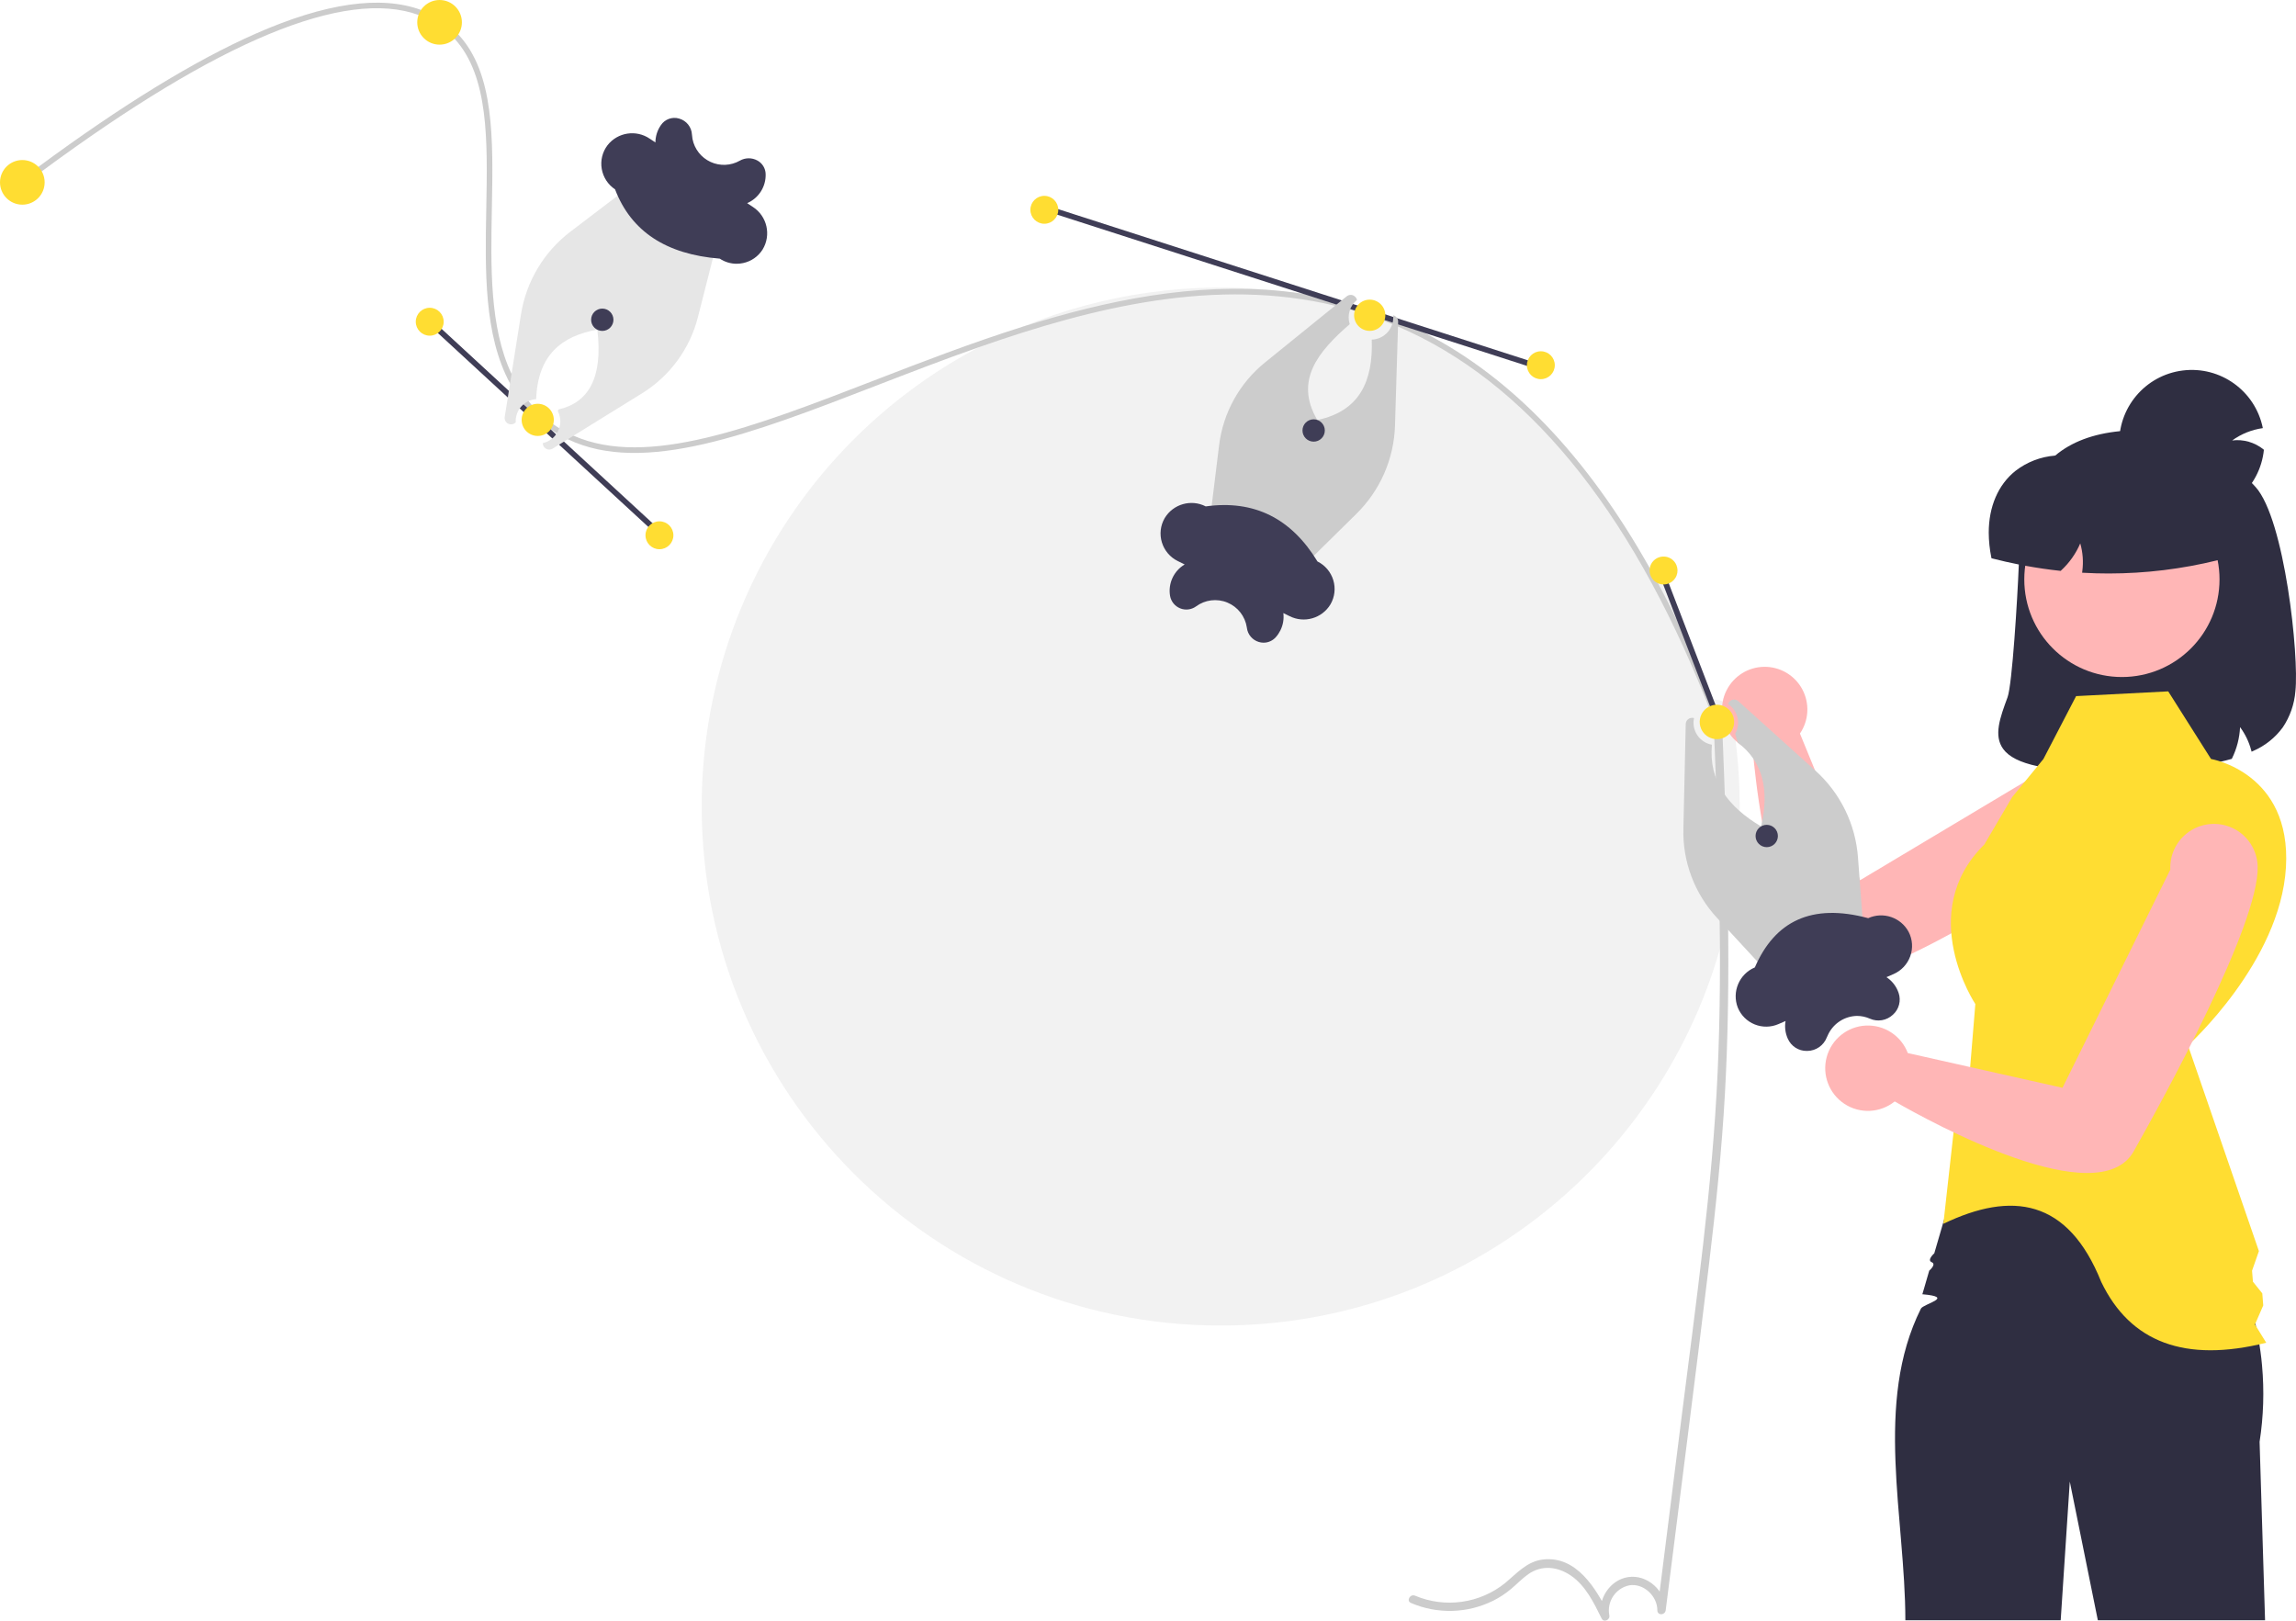
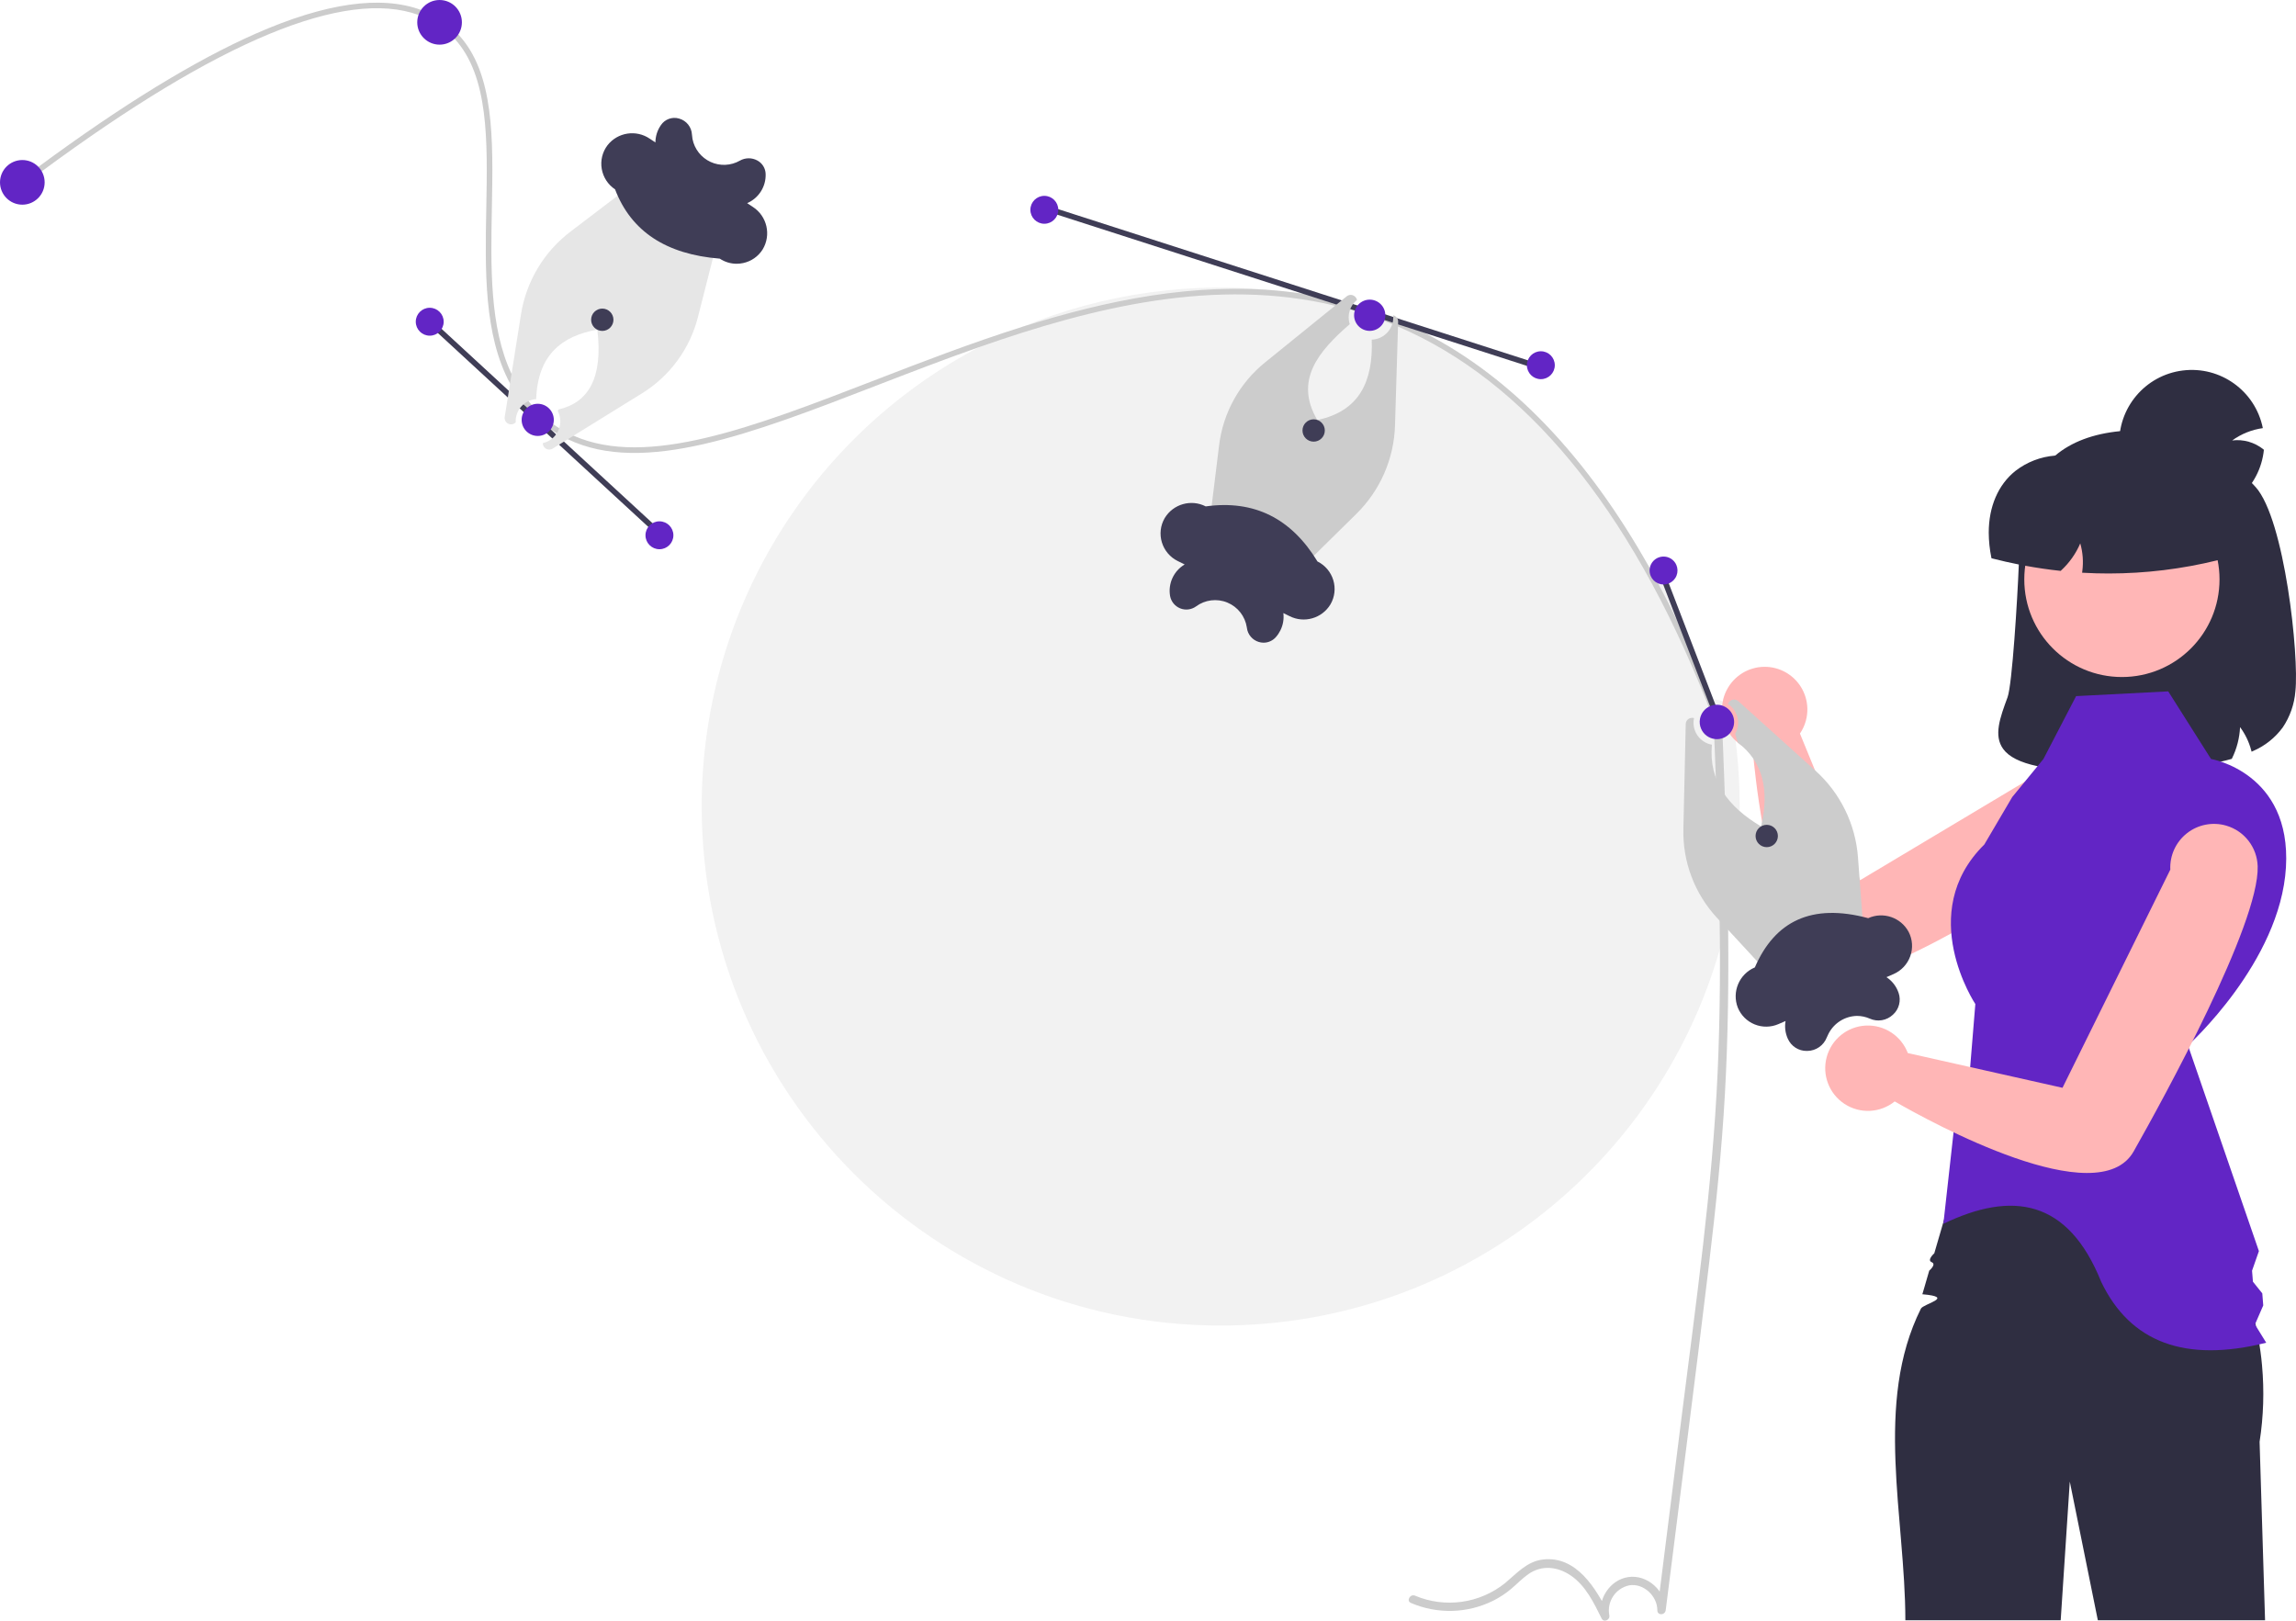
<svg xmlns="http://www.w3.org/2000/svg" data-name="Layer 1" width="822.842" height="580.81" viewBox="0 0 822.842 580.81">
  <path d="M812.055,448.637a186.535,186.535,0,0,1-5.05,43.22c-19.49,81.88-93.11,142.78-180.95,142.78-102.72,0-186-83.28-186-186A185.977,185.977,0,0,1,539.365,284.037c.01,0,.02-.01.03-.01q7.56-4.006,15.54-7.3a187.031,187.031,0,0,1,93.06-12.81c2.71.32,5.41.7,8.08,1.13q6.525,1.065,12.88,2.57,1.605.36,3.18.78c.21.05.41.11.62.16s.41.1.61.16h.01c.4.1.8.2,1.2.31.98.27,1.96.54,2.94.83q4.545,1.291,8.99,2.83c.47.16.93.32,1.4.48.24.09.47.17.71.26.25.08.49.17.74.26a184.001,184.001,0,0,1,19.5,8.35l-9.75-3.14c31.19,15.99,58.19,44.22,80.72,84.33a5.006,5.006,0,0,1,9.17-1.84,4.745,4.745,0,0,1,.35.67,5,5,0,0,1-2.6,6.58.498.498,0,0,1-.11.04l16.02,41.65a7.742,7.742,0,0,1,3.34.63,14.713,14.713,0,0,1,1.37-3.99c.32,1.38.62,2.77.91,4.17.1.52.21,1.03.3,1.55v.01q.825,4.125,1.44,8.33c.04.23.07.45.11.68v.01c.16,1.1.31,2.21.45,3.32q1.11,8.805,1.39,17.86C812.025,444.807,812.055,446.717,812.055,448.637Z" transform="translate(-188.5791 -159.5948)" fill="#f2f2f2" />
  <path d="M802.769,419.308c1.622,41.519,3.247,83.105,1.373,124.645-1.86,41.252-7.729,82.209-12.871,123.143l-8.737,69.559h3c.009-6.879-6.55-12.933-13.471-11.869-6.617,1.018-11.09,8.089-9.631,14.504l2.742-1.156c-4.559-9.196-11.579-21.084-23.677-19.643-5.686.677-9.349,4.965-13.498,8.423a31.786,31.786,0,0,1-32.268,4.542c-1.753-.762-3.282,1.822-1.514,2.59a35.124,35.124,0,0,0,29.502-.801,32.89,32.89,0,0,0,6.401-4.21c2.078-1.732,3.946-3.735,6.166-5.293,4.828-3.39,10.497-2.736,15.246.489,5.329,3.619,8.278,9.82,11.052,15.416.782,1.577,3.105.442,2.742-1.156a9.216,9.216,0,0,1,7.117-10.746c5.163-.875,10.099,3.844,10.092,8.909-.003,1.986,2.766,1.859,3,0,5.184-41.273,10.559-82.527,15.506-123.829,2.439-20.363,4.576-40.771,5.718-61.253,1.157-20.743,1.385-41.528,1.125-62.299-.293-23.333-1.203-46.652-2.114-69.967-.075-1.924-3.076-1.934-3,0Z" transform="translate(-188.5791 -159.5948)" fill="#ccc" />
  <path d="M942.955,458.867a549.218,549.218,0,0,1-55.05,35.2c-5.2,2.86-10.3,5.49-15.1,7.72-7.44,3.46-14.17,5.97-19.43,6.9l-.01.01c-.77.14-1.52.24-2.23.31-6.53.63-11.88-3.29-16.24-9.73-6.08-8.96-10.25-22.8-13.06-36.08-.561-2.62-1.061-5.21-1.51-7.74-2.1-11.69-3.15-22.03-3.58-26.91a15.159,15.159,0,0,1-5.42-2.85v-.01a9.05,9.05,0,0,1-.75-.65,14.623,14.623,0,0,1-1.51-1.64,15.116,15.116,0,0,1-3.35-9.53,15.238,15.238,0,0,1,1.65-6.9v-.01a15.293,15.293,0,1,1,26.28,15.52l5.39,13.16.01.01,15.979,38.98v.01l.17.41,59.03-35.29L922.465,434.827l1.59-.95A15.671,15.671,0,0,1,945.445,436.007h.01a15.717,15.717,0,0,1-2.5,22.86Z" transform="translate(-188.5791 -159.5948)" fill="#ffb6b6" />
  <path d="M805.935,420.327l-1.87.7q-1.935-5.19-3.94-10.21C772.385,341.327,735.265,296.267,689.595,276.627c-.69-.3-1.38-.59-2.08-.87-.93-.39-1.87-.77-2.81-1.12-1.52-.6-3.06-1.16-4.6-1.69q-3.089-1.065-6.19-1.97c-.5-.15-1.01-.3-1.51-.43-1.79-.51-3.57-.98-5.36-1.39-42.73-10.23-86.49.43-127.65,14.87-.01,0-.02.01-.03.01-12.57,4.41-24.91,9.18-36.89,13.81-44.3,17.12-83.25,32.17-110.4,19.16-1.04-.49-2.06-1.03-3.06-1.61-1.08-.63-2.15-1.31-3.19-2.03-.13-.09-.26-.18-.38-.28-1.12-.8-2.22-1.66-3.29-2.58a45.649,45.649,0,0,1-4.47-4.42c-.27-.3-.54-.6-.8-.91-.05-.07-.11-.14-.16-.2a47.987,47.987,0,0,1-5.36-7.98c-9.38-17.4-8.94-40.4-8.51-62.8.46-24.24.91-47.29-11.35-60.7a30.456,30.456,0,0,0-5.94-5.06,33.041,33.041,0,0,0-6.99-3.48c-26.37-9.56-71.71,9.25-135.04,56.05-2.1,1.55-4.21,3.13-6.35,4.74l-1.21-1.6c2.14-1.61,4.26-3.2,6.36-4.75,29.95-22.12,56.12-38.16,77.9-47.75,24.9-10.97,44.77-13.81,59.23-8.49a35.115,35.115,0,0,1,7.2,3.6,33.53,33.53,0,0,1,6.16,5.18c12.96,13.92,12.5,37.5,12.03,62.29-.4,21.07-.82,42.68,7.05,59.37a47.314,47.314,0,0,0,6.62,10.41c.16.19.33.38.49.57a45.248,45.248,0,0,0,4.45,4.42c.93.81,1.89,1.56,2.87,2.27a39.833,39.833,0,0,0,3.55,2.31,41.251,41.251,0,0,0,4.24,2.16c26.39,11.64,64.44-3.07,107.63-19.76,17.12-6.62,34.94-13.5,53.18-19.25,30.31-9.56,61.78-15.99,93.06-12.81,2.5.24,5.01.56,7.51.95,4.51.68,9.01,1.57,13.5,2.7,1.05.26,2.09.54,3.13.83.41.1.81.22,1.22.34.4.11.81.22,1.21.34,2.06.61,4.13,1.27,6.19,1.98,1.75.61,3.5,1.25,5.23,1.92.63.25,1.27.5,1.91.77.57.23,1.15.47,1.72.71,3.2,1.36,6.37,2.83,9.49,4.44,31.19,15.99,58.19,44.22,80.72,84.33,1,1.78,2,3.59,2.98,5.43q3.465,6.435,6.77,13.26,6.555,13.47,12.51,28.44,1.364,3.39,2.68,6.87C805.155,418.257,805.545,419.287,805.935,420.327Z" transform="translate(-188.5791 -159.5948)" fill="#ccc" />
-   <circle cx="8.002" cy="65.351" r="8" fill="#ffdd32" />
-   <circle cx="157.535" cy="8.002" r="8" fill="#ffdd32" />
+   <circle cx="8.002" cy="65.351" r="8" fill="#6225C5" />
+   <circle cx="157.535" cy="8.002" r="8" fill="#6225C5" />
  <rect x="383.404" y="256.559" width="2" height="113.719" transform="matrix(0.67755, -0.73548, 0.73548, 0.67755, -295.1392, 224.1903)" fill="#3f3d56" />
-   <circle cx="154.006" cy="115.299" r="5" fill="#ffdd32" />
+   <circle cx="154.006" cy="115.299" r="5" fill="#6225C5" />
  <path d="M425.005,218.257,411.525,228.517l-18.45,14.05a46.373,46.373,0,0,0-17.8,29.79l-3.37,21.24-.54,3.4-.42,2.66-.37,2.38L369.465,309.007a2.294,2.294,0,0,0,3.931,1.947,7.971,7.971,0,0,1,7.344-8.335c.525-15.642,9.013-22.634,21.875-24.873l.13-.15-.09.18c2.057,17.201-3.125,26.098-13.92,28.56l-.27.554c.087.167.176.333.252.509a7.987,7.987,0,0,1-5.603,10.995,2.294,2.294,0,0,0,.07.622,2.317,2.317,0,0,0,3.44,1.36l2.31-1.43,1.77-1.09,1.37-.85,2.05-1.27,24.47-15.13a45.248,45.248,0,0,0,20.13-27.44l5.8-22.81,4.18-16.42Z" transform="translate(-188.5791 -159.5948)" fill="#e6e6e6" />
-   <circle cx="236.329" cy="191.83" r="5" fill="#ffdd32" />
+   <circle cx="236.329" cy="191.83" r="5" fill="#6225C5" />
  <path d="M856.175,490.027l-1.15-15.39v-.01l-.58-7.73a46.39,46.39,0,0,0-15.28-31.15l-.12-.1-.01-.01-27.44-24.73a2.261,2.261,0,0,0-2.76-.25,2.186,2.186,0,0,0-.561.48,2.211,2.211,0,0,0-.416.764,7.981,7.981,0,0,1,2.584,10.65l.882,3.136v.01c9.155,6.836,11.387,17.131,8.41,30.03l.06.2-.1-.17c-11.761-6.995-18.794-16.207-17.6-29.279a7.985,7.985,0,0,1-6.42-9.532,2.19,2.19,0,0,0-.651-.099,2.06,2.06,0,0,0-.6.08,2.255,2.255,0,0,0-1.71,2.17l-.84,37.58a45.218,45.218,0,0,0,12.03,31.83l3.1,3.35,12.87,13.94L831.365,518.247l22-9.55.01-.01,4.06-1.76Z" transform="translate(-188.5791 -159.5948)" fill="#ccc" />
-   <circle cx="192.713" cy="150.47" r="5.763" fill="#ffdd32" />
+   <circle cx="192.713" cy="150.47" r="5.763" fill="#6225C5" />
  <circle cx="215.849" cy="114.593" r="4" fill="#3f3d56" />
  <polygon points="616.666 257.452 616.186 257.632 614.796 258.172 612.056 251.052 601.016 222.362 600.996 222.322 596.056 209.462 596.046 209.462 594.466 205.342 596.336 204.622 598.056 209.082 614.076 250.732 616.666 257.452" fill="#3f3d56" />
-   <path d="M786.745,368.637a.498.498,0,0,1-.11.04,5.035,5.035,0,0,1-2,.38h-.01a5.129,5.129,0,0,1-1.82-.4,5.005,5.005,0,0,1-2.63-2.61,4.942,4.942,0,0,1-.35-2.82,5.006,5.006,0,0,1,9.17-1.84,4.745,4.745,0,0,1,.35.67A5,5,0,0,1,786.745,368.637Z" transform="translate(-188.5791 -159.5948)" fill="#ffdd32" />
-   <path d="M809.506,420.848a.287.287,0,0,1-.039.085v.008a5.806,5.806,0,0,1-.817,1.295,6.138,6.138,0,0,1-2.305,1.743,6.2,6.2,0,0,1-3.161.478v-.008a6.154,6.154,0,0,1-4.95-3.67,6.067,6.067,0,0,1-.409-3.593,6.141,6.141,0,0,1,3.601-4.518c.108-.046.224-.093.331-.131.131-.046.262-.093.393-.131a6.421,6.421,0,0,1,1.118-.224,4.287,4.287,0,0,1,.439-.023,5.97,5.97,0,0,1,2.575.486,6.241,6.241,0,0,1,1.403.817v.008a5.173,5.173,0,0,1,.586.509v.008a6.275,6.275,0,0,1,1.272,1.881A6.12,6.12,0,0,1,809.506,420.848Z" transform="translate(-188.5791 -159.5948)" fill="#ffdd32" />
+   <path d="M786.745,368.637a.498.498,0,0,1-.11.04,5.035,5.035,0,0,1-2,.38h-.01a5.129,5.129,0,0,1-1.82-.4,5.005,5.005,0,0,1-2.63-2.61,4.942,4.942,0,0,1-.35-2.82,5.006,5.006,0,0,1,9.17-1.84,4.745,4.745,0,0,1,.35.67A5,5,0,0,1,786.745,368.637Z" transform="translate(-188.5791 -159.5948)" fill="#6225C5" />
+   <path d="M809.506,420.848a.287.287,0,0,1-.039.085v.008a5.806,5.806,0,0,1-.817,1.295,6.138,6.138,0,0,1-2.305,1.743,6.2,6.2,0,0,1-3.161.478v-.008a6.154,6.154,0,0,1-4.95-3.67,6.067,6.067,0,0,1-.409-3.593,6.141,6.141,0,0,1,3.601-4.518c.108-.046.224-.093.331-.131.131-.046.262-.093.393-.131a6.421,6.421,0,0,1,1.118-.224,4.287,4.287,0,0,1,.439-.023,5.97,5.97,0,0,1,2.575.486,6.241,6.241,0,0,1,1.403.817v.008a5.173,5.173,0,0,1,.586.509v.008a6.275,6.275,0,0,1,1.272,1.881A6.12,6.12,0,0,1,809.506,420.848Z" transform="translate(-188.5791 -159.5948)" fill="#6225C5" />
  <circle cx="633.161" cy="299.6" r="4" fill="#3f3d56" />
  <polygon points="552.916 130.852 552.306 132.752 547.216 131.112 520.276 122.442 510.526 119.302 501.036 116.252 499.086 115.622 496.336 114.732 485.396 111.212 483.906 110.742 478.976 109.152 467.496 105.452 466.926 105.272 378.945 76.952 373.566 75.222 374.176 73.322 379.266 74.962 480.826 107.652 484.896 108.962 486.036 109.322 488.936 110.262 497.846 113.122 499.326 113.602 500.746 114.062 547.536 129.122 552.916 130.852" fill="#3f3d56" />
  <path d="M689.615,274.457a2.188,2.188,0,0,0-.26-.77l-.03-.03a2.23,2.23,0,0,0-1.27-1.01.599.599,0,0,0-.18-.04h-.002a7.981,7.981,0,0,1-7.684,8.705l-.004.006c.534,14.78-4.298,25.598-19.46,28.79l-.12.17.06-.19c-8.308-14.153.343-24.53,11.627-34.32a8,8,0,0,1,2.604-8.672l-0-.008a2.286,2.286,0,0,0-.94-1.38,2.252,2.252,0,0,0-2.76.09l-1.79,1.45-.4.32-.05.05-1.4,1.13-.51.41-25.07,20.3a45.231,45.231,0,0,0-16.5,29.75L622.605,342.577l-2.07,16.82,25.49,12.56,12.08-11.89,16.52-16.27a46.377,46.377,0,0,0,13.9-31.8l1.07-35.37.02-.78.03-.94A3.187,3.187,0,0,0,689.615,274.457Z" transform="translate(-188.5791 -159.5948)" fill="#ccc" />
-   <circle cx="374.27" cy="75.188" r="5" fill="#ffdd32" />
-   <circle cx="552.211" cy="130.884" r="5" fill="#ffdd32" />
+   <circle cx="374.27" cy="75.188" r="5" fill="#6225C5" />
+   <circle cx="552.211" cy="130.884" r="5" fill="#6225C5" />
  <circle cx="470.787" cy="154.274" r="4" fill="#3f3d56" />
  <path d="M996.965,334.157c-.45-.5-.9-.98-1.36-1.46C984.295,320.807,969.515,313.757,955.715,313.757q-3.84,0-7.35.35-14.535,1.425-23.25,8.76-12.87,10.83-12.9,34.39c0,.87-.05,2.49-.13,4.64-.51,12.53-2.37,43.06-4.04,47.58-2.71,7.36-5.06,13.72-1.56,18.53,2.04,2.81,6.05,4.85,12.31,6.17,1.15.25,2.37.47,3.67.65a139.91,139.91,0,0,0,20.27,1.2c.89,0,1.78,0,2.71-.02h.01c3.21-.02,6.64-.11,10.28-.25,8.51-.33,19.18-1,28.76-3.21h.01c1.25-.28,2.48-.6,3.68-.94l.22-.06.1-.2a28.291,28.291,0,0,0,2.87-11.17,24.5,24.5,0,0,1,3.98,8.24l.15.57.54-.25a25.871,25.871,0,0,0,10.62-8.44,27.051,27.051,0,0,0,4.54-12.99C1012.575,394.687,1007.385,345.777,996.965,334.157Z" transform="translate(-188.5791 -159.5948)" fill="#2f2e41" />
  <path d="M1000.333,740.254h-59.93l-10.05-49.69-3.26,49.69h-55.67c-.029-36.827-11.285-77.843,5.572-111.671.877-1.76,12.481-4.14.518-5.159l.69-2.35,1.09-3.76.69-2.36s2.696-2.254.879-3.019.926-3.179.926-3.179l9.715-33.363.91-3.14h69.37a101.545,101.545,0,0,1,11.01,12.16c1.13,1.44,2.31,3,3.52,4.68.84,1.19,1.71,2.44,2.58,3.75a125.997,125.997,0,0,1,17.1,37.6v.01q.915,3.435,1.62,7.03v.01c.42,2.13.79,4.29,1.08,6.5.22,1.61.41,3.24.55,4.89a112.103,112.103,0,0,1-.87,27.42Z" transform="translate(-188.5791 -159.5948)" fill="#2f2e41" />
-   <path d="M932.614,409.065l33.016-1.701,15.335,24.231s28.853,4.824,26.853,38.824-35.106,63.835-35.106,63.835l25.415,73.706L995.67,614.983l.315,3.943,3.353,4.176.345,4.319-2.971,6.833,4.04,6.543c-29.084,7.26-48.709-.128-59.125-21.781-11.938-29.795-32.044-32.636-56.583-20.845l3.668-32.917,4.531-6.076-2.531-7.924,3.805-7.622,1.984-24.211s-21.704-32.607,3.212-57.167l10-17,11.189-13.651Z" transform="translate(-188.5791 -159.5948)" fill="#ffdd32" />
+   <path d="M932.614,409.065l33.016-1.701,15.335,24.231s28.853,4.824,26.853,38.824-35.106,63.835-35.106,63.835l25.415,73.706L995.67,614.983l.315,3.943,3.353,4.176.345,4.319-2.971,6.833,4.04,6.543c-29.084,7.26-48.709-.128-59.125-21.781-11.938-29.795-32.044-32.636-56.583-20.845l3.668-32.917,4.531-6.076-2.531-7.924,3.805-7.622,1.984-24.211s-21.704-32.607,3.212-57.167l10-17,11.189-13.651Z" transform="translate(-188.5791 -159.5948)" fill="#6225C5" />
  <circle cx="760.449" cy="207.644" r="34.984" fill="#ffb6b6" />
  <path d="M972.015,323.757h-34.25a40.207,40.207,0,0,0-12.65-.89,26.552,26.552,0,0,0-14.3,5.53c-6.13,4.92-9.51,12.76-9.51,22.08a45.714,45.714,0,0,0,.92,8.87l.06.31.3.08q4.739,1.215,9.5,2.16c.76.15,1.53.3,2.3.44,4.16.77,8.32,1.38,12.45,1.82l.229.03.17-.15a28.326,28.326,0,0,0,6.87-9.71,24.425,24.425,0,0,1,.73,9.97l-.07.54.54.03q4.515.255,9.04.25a163.34,163.34,0,0,0,38.99-4.75c.84-.2,1.67-.41,2.5-.63l.38-.1V337.957A14.216,14.216,0,0,0,972.015,323.757Z" transform="translate(-188.5791 -159.5948)" fill="#2f2e41" />
  <path d="M999.915,320.791a25.99,25.99,0,1,1-.38-7.77,24.673,24.673,0,0,0-10.99,4.42,14.92,14.92,0,0,1,11.19,3.19C999.795,320.681,999.855,320.731,999.915,320.791Z" transform="translate(-188.5791 -159.5948)" fill="#2f2e41" />
  <path d="M452.577,254.117a10.913,10.913,0,0,1-6.045-1.831c-19.193-1.529-31.763-9.744-37.527-24.833a11.042,11.042,0,0,1-4.774-7.332,10.914,10.914,0,0,1,2.095-8.509,11.212,11.212,0,0,1,15.121-2.308l2.024,1.34a10.862,10.862,0,0,1,1.821-5.99l.144-.212a5.835,5.835,0,0,1,6.523-2.358,6.291,6.291,0,0,1,4.607,5.774,12.042,12.042,0,0,0,.188,1.523,11.493,11.493,0,0,0,16.971,7.789,6.429,6.429,0,0,1,6.274-.057,5.646,5.646,0,0,1,2.969,4.815,10.974,10.974,0,0,1-6.619,10.472l2.034,1.347a11.234,11.234,0,0,1,3.505,15.264,10.923,10.923,0,0,1-6.992,4.859A11.084,11.084,0,0,1,452.577,254.117Z" transform="translate(-188.5791 -159.5948)" fill="#3f3d56" />
  <path d="M641.437,389.918a5.936,5.936,0,0,1-1.74-.263,6.05,6.05,0,0,1-4.257-5.058l-.019-.135a11.498,11.498,0,0,0-18.212-7.54,5.926,5.926,0,0,1-9.301-3.774,10.977,10.977,0,0,1,5.235-11.267l-2.5-1.232a11.038,11.038,0,0,1-5.662-6.668,10.915,10.915,0,0,1,1.002-8.707,11.209,11.209,0,0,1,14.708-4.199c17.385-2.414,30.666,4.311,40.042,19.732a11.039,11.039,0,0,1,5.663,6.668,10.915,10.915,0,0,1-1.003,8.706,11.21,11.21,0,0,1-14.707,4.2l-2.178-1.073a10.852,10.852,0,0,1-1.049,6.172,10.982,10.982,0,0,1-1.633,2.437A5.848,5.848,0,0,1,641.437,389.918Z" transform="translate(-188.5791 -159.5948)" fill="#3f3d56" />
  <path d="M836.094,536.223a7.334,7.334,0,0,1-6.787-4.355l-.067-.151a10.855,10.855,0,0,1-.753-6.217l-2.557,1.111a11.001,11.001,0,0,1-14.553-5.896,11.236,11.236,0,0,1,6.104-14.422c7.163-16.539,20.293-23.108,40.623-17.652a11.217,11.217,0,0,1,14.489,4.9h0a10.913,10.913,0,0,1,.584,8.743,11.044,11.044,0,0,1-5.976,6.391l-2.556,1.11a10.858,10.858,0,0,1,4.03,4.791q.184.423.33.853a7.304,7.304,0,0,1-2.052,7.826,7.579,7.579,0,0,1-8.282,1.39,11.379,11.379,0,0,0-4.564-.974h-.057A11.725,11.725,0,0,0,843.88,530.068a11.869,11.869,0,0,0-.604,1.294,7.589,7.589,0,0,1-6.982,4.859C836.227,536.222,836.16,536.223,836.094,536.223Z" transform="translate(-188.5791 -159.5948)" fill="#3f3d56" />
  <path d="M986.385,455.473A15.666,15.666,0,0,0,966.377,471.25l-38.638,78.185-55.437-12.448a15.297,15.297,0,1,0-4.7,17.334c13.188,7.594,72.962,40.353,85.647,17.895,10.663-18.877,45.048-81.415,44.437-102.149A15.668,15.668,0,0,0,986.385,455.473Z" transform="translate(-188.5791 -159.5948)" fill="#ffb6b6" />
-   <circle cx="490.881" cy="112.98" r="5.595" fill="#ffdd32" />
+   <circle cx="490.881" cy="112.98" r="5.595" fill="#6225C5" />
</svg>
